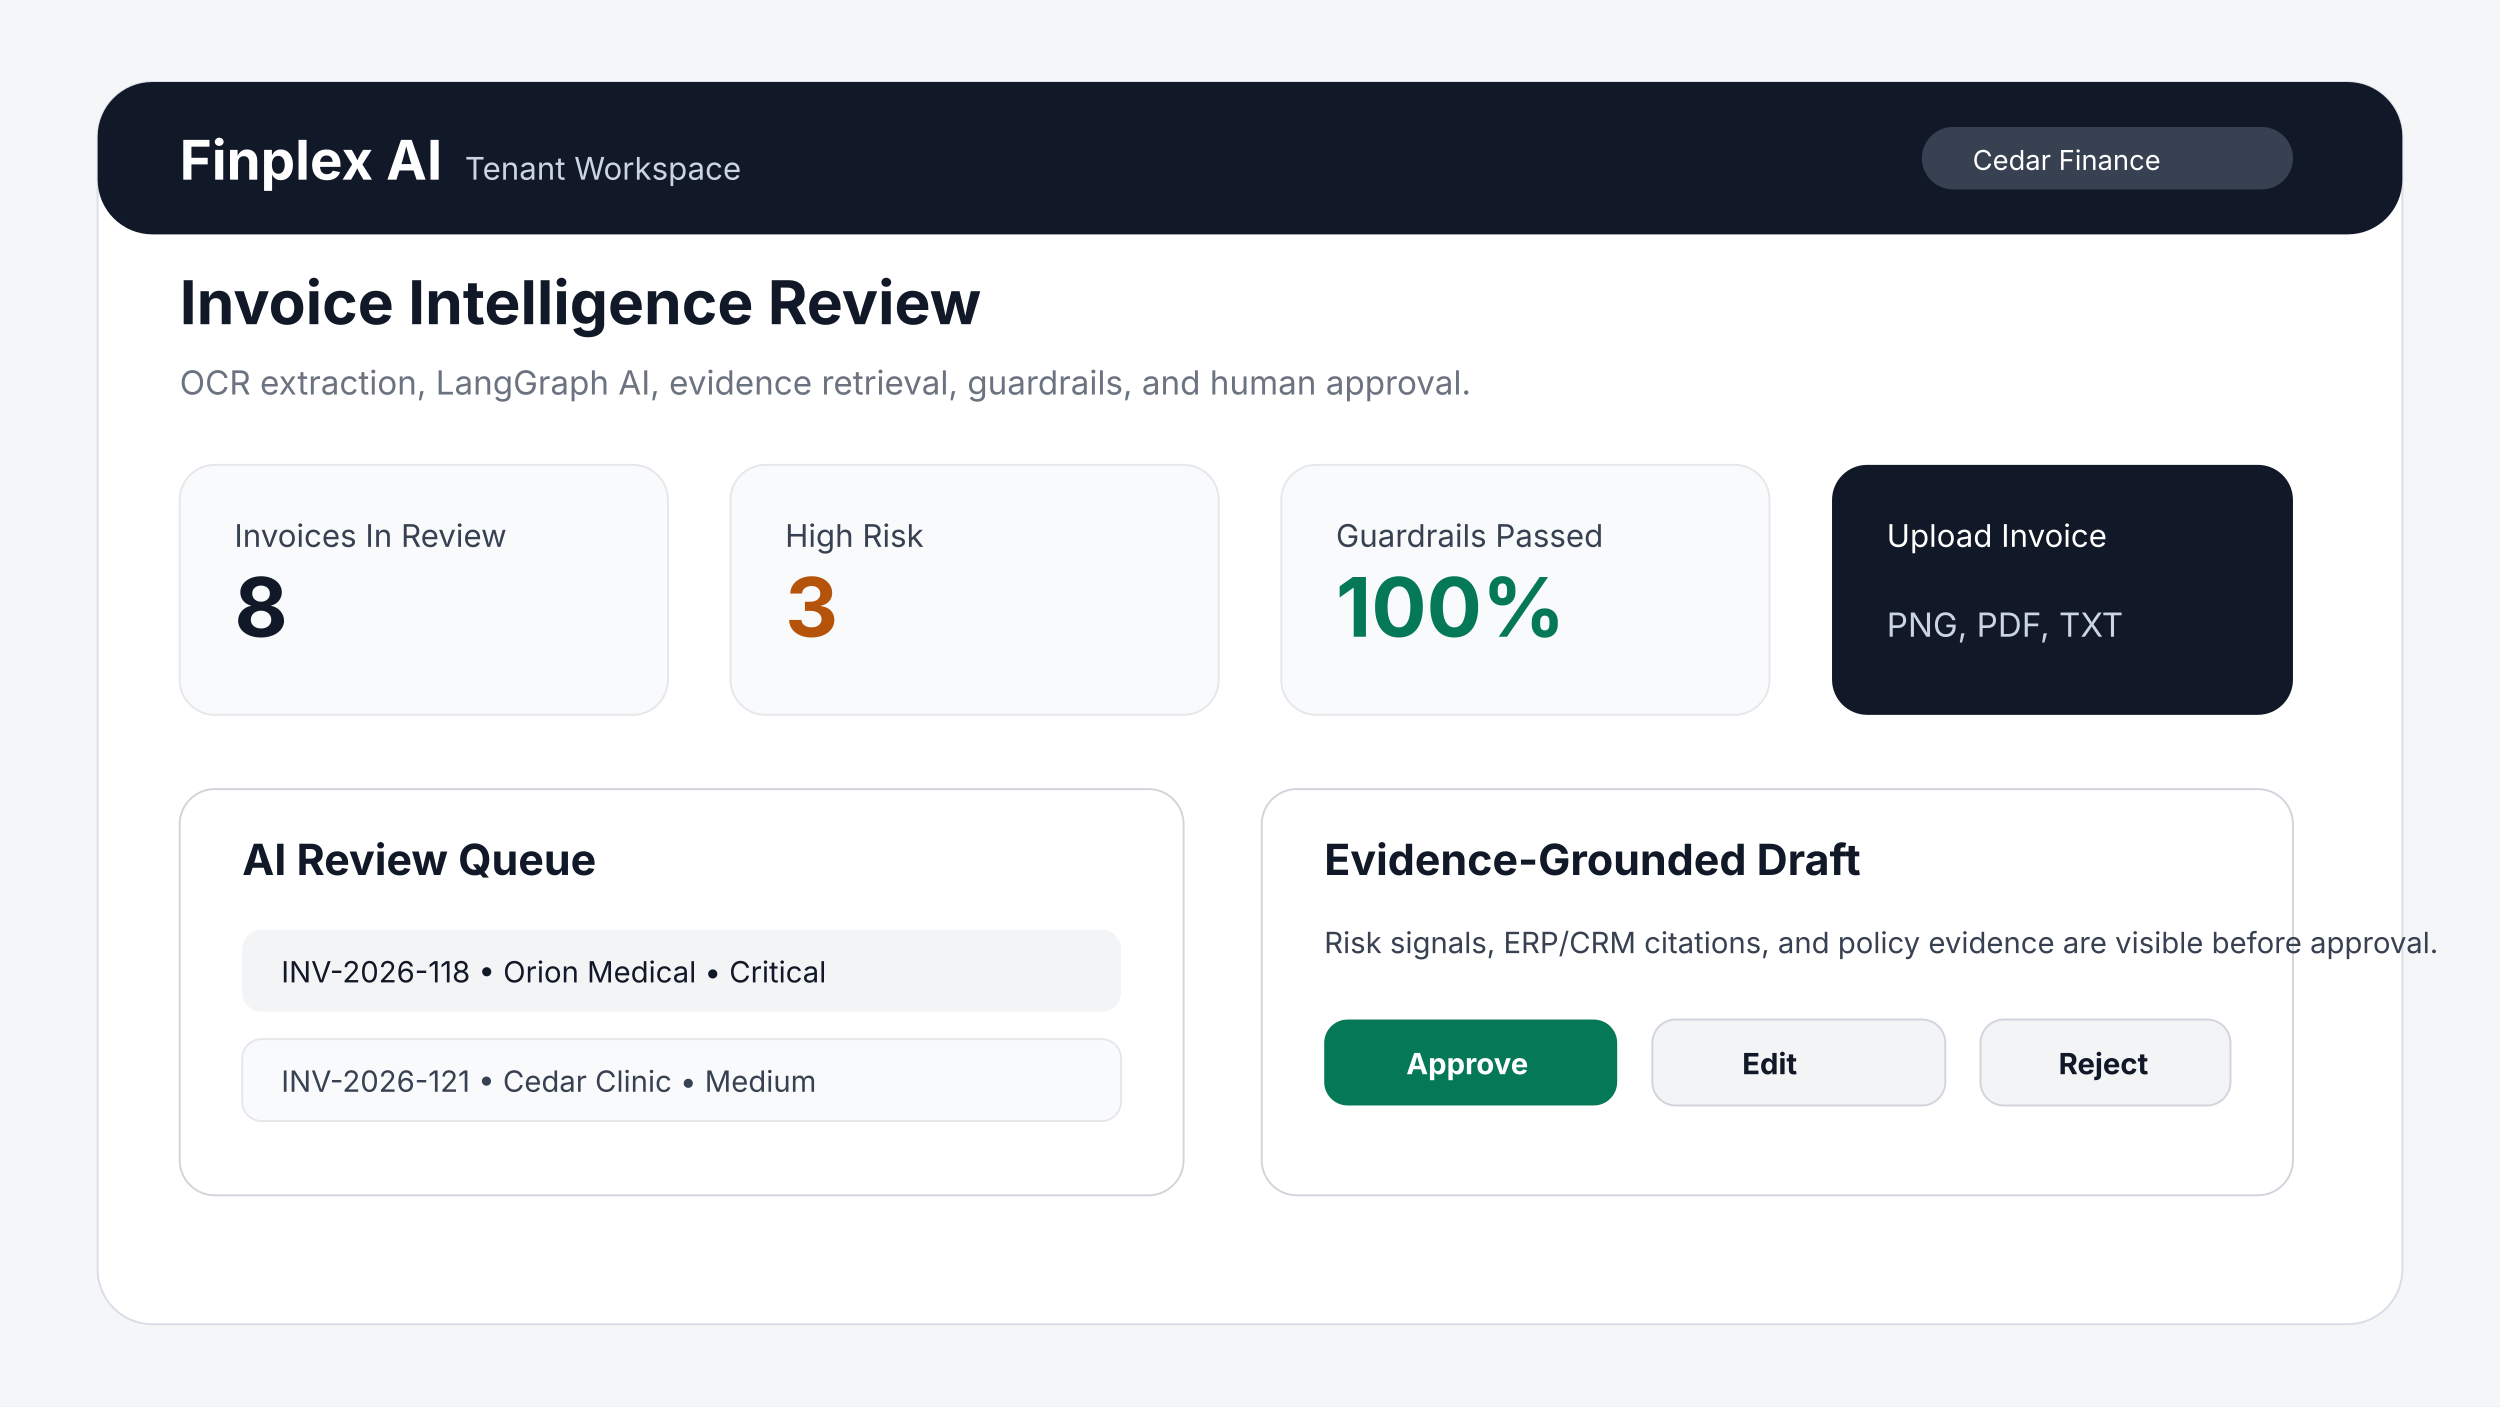
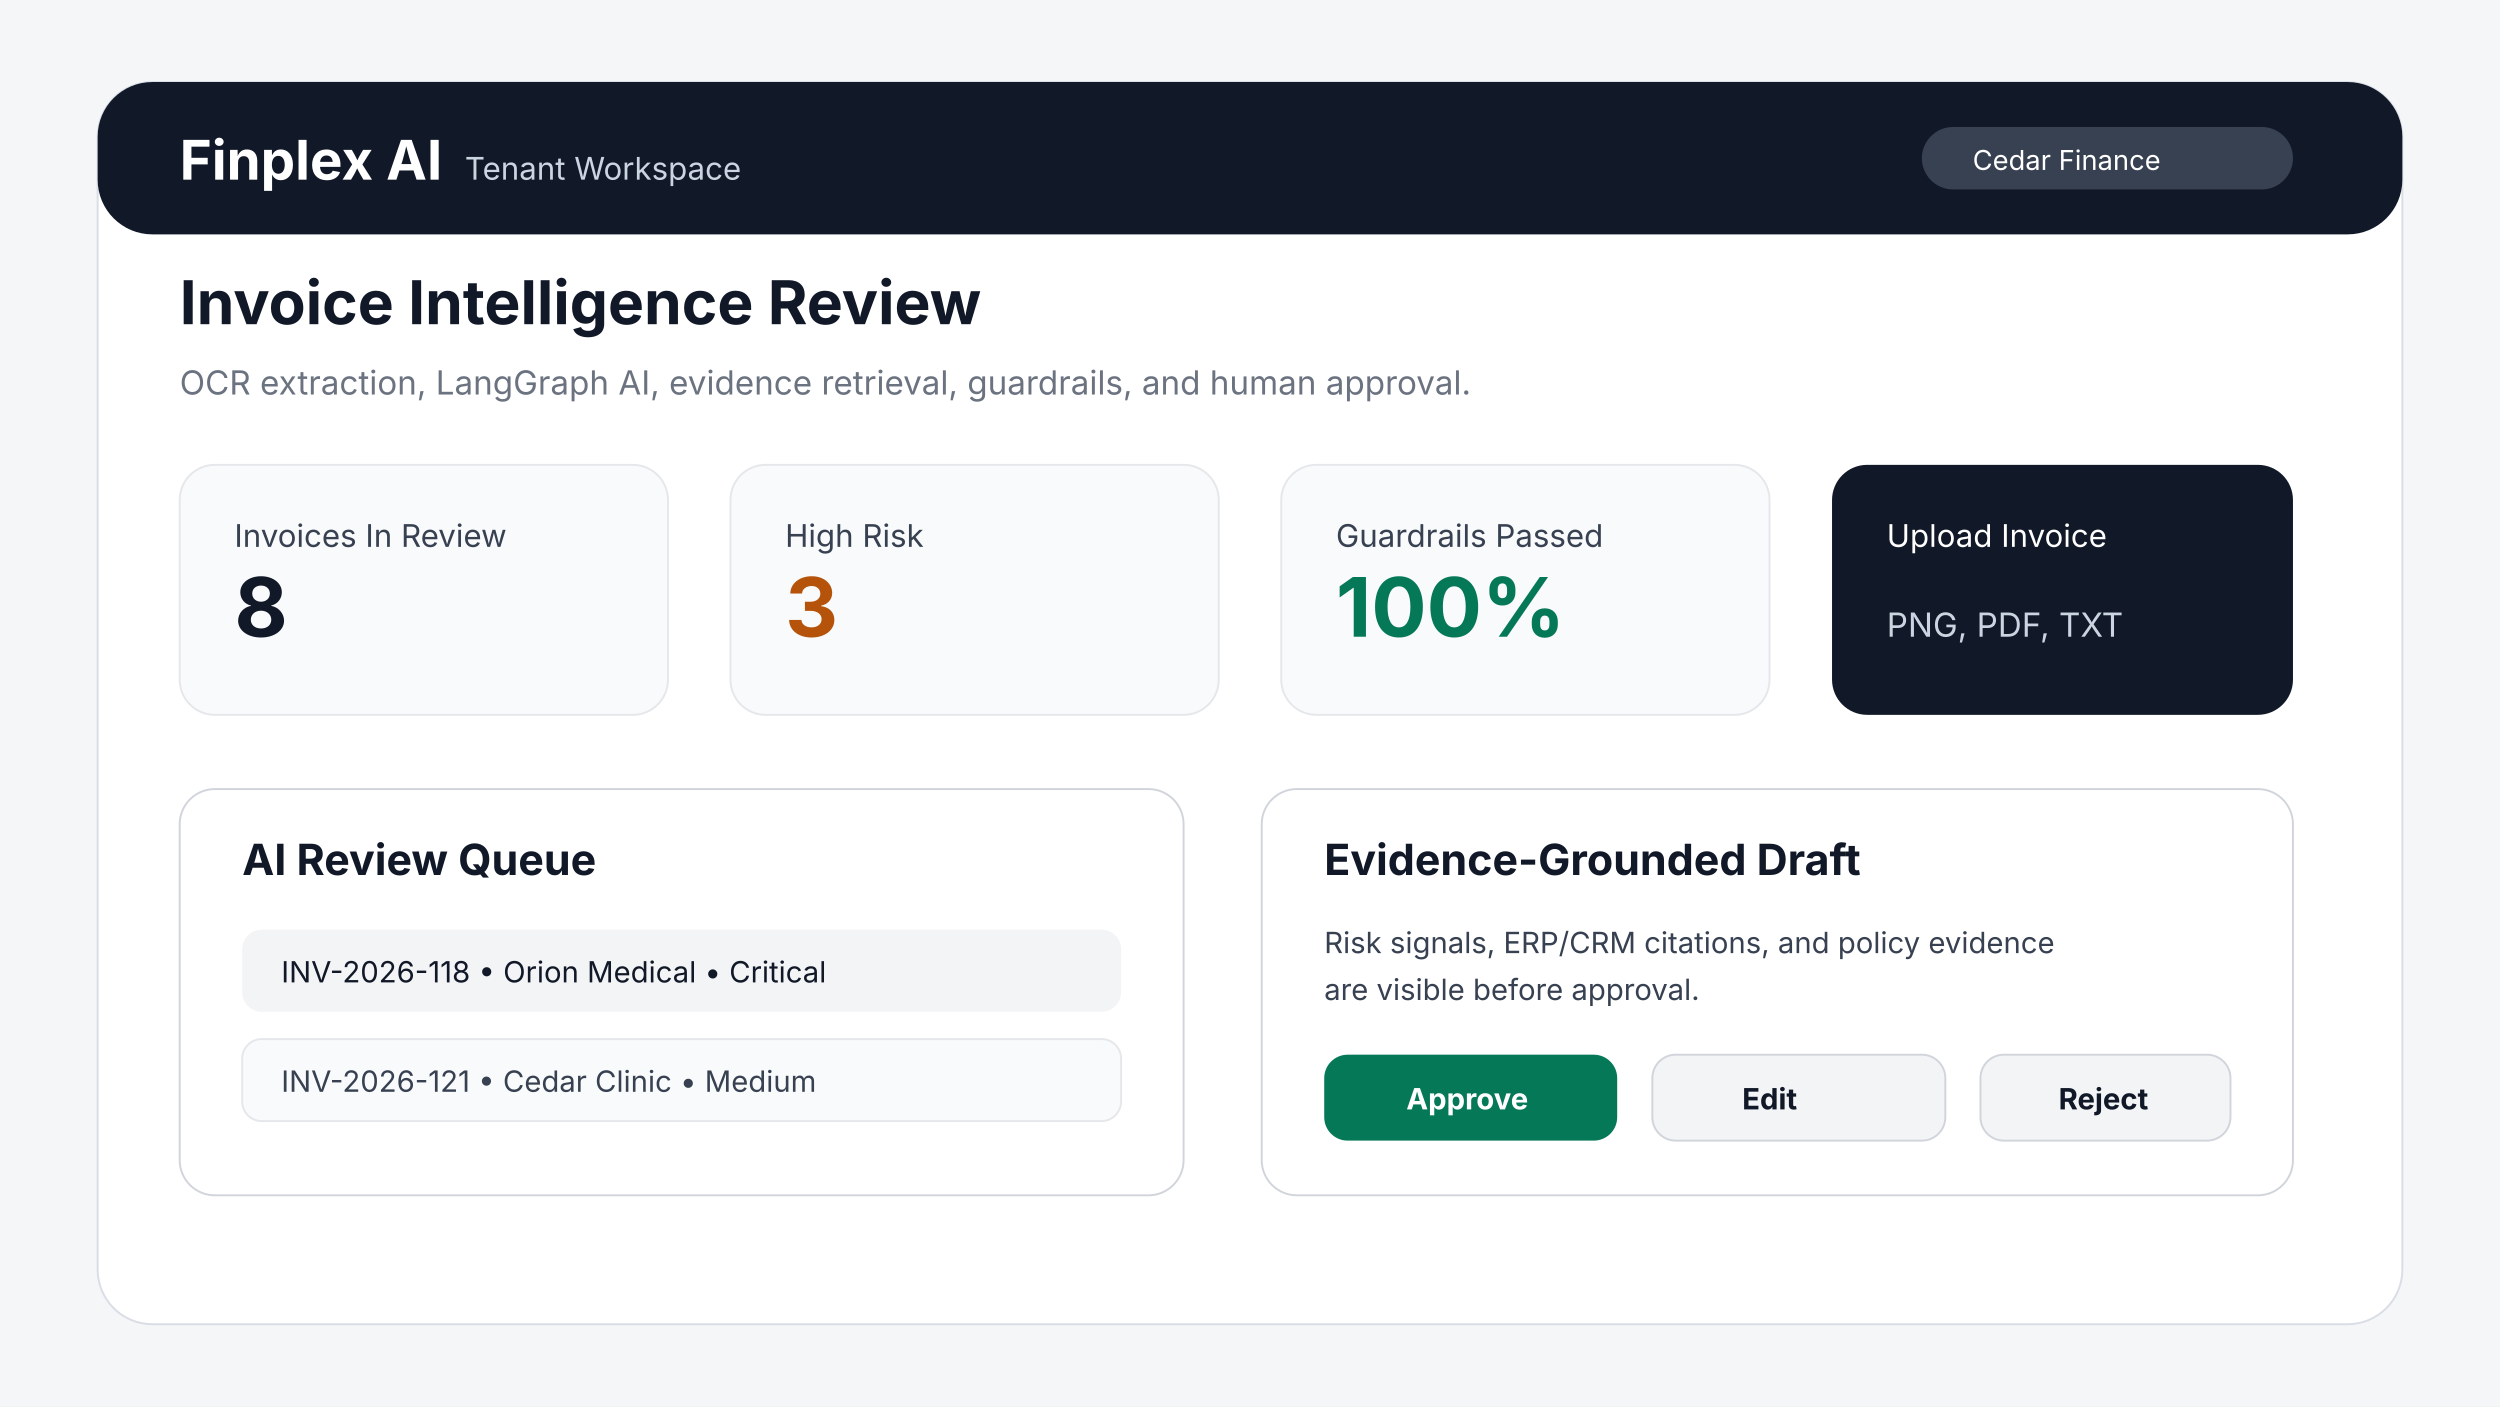
<svg xmlns="http://www.w3.org/2000/svg" width="1280" height="720" viewBox="0 0 1280 720" role="img" aria-labelledby="title desc">
  <rect width="1280" height="720" fill="#f5f6f8" />
  <rect x="50" y="42" width="1180" height="636" rx="28" fill="#ffffff" stroke="#d9dde5" />
  <rect x="50" y="42" width="1180" height="78" rx="28" fill="#111827" />
  <text x="92" y="92" fill="#ffffff" font-family="Inter, Arial, sans-serif" font-size="28" font-weight="700">Finplex AI</text>
  <text x="238" y="92" fill="#cbd5e1" font-family="Inter, Arial, sans-serif" font-size="16">Tenant Workspace</text>
  <rect x="984" y="65" width="190" height="32" rx="16" fill="#374151" />
  <text x="1010" y="87" fill="#ffffff" font-family="Inter, Arial, sans-serif" font-size="14">Cedar Finance</text>
  <text x="92" y="166" fill="#111827" font-family="Inter, Arial, sans-serif" font-size="31" font-weight="700">Invoice Intelligence Review</text>
  <text x="92" y="202" fill="#6b7280" font-family="Inter, Arial, sans-serif" font-size="17">OCR extraction, LangGraph AI, evidence retrieval, guardrails, and human approval.</text>
  <rect x="92" y="238" width="250" height="128" rx="18" fill="#f9fafb" stroke="#e5e7eb" />
  <text x="120" y="280" fill="#374151" font-family="Inter, Arial, sans-serif" font-size="16">Invoices In Review</text>
  <text x="120" y="326" fill="#111827" font-family="Inter, Arial, sans-serif" font-size="42" font-weight="700">8</text>
  <rect x="374" y="238" width="250" height="128" rx="18" fill="#f9fafb" stroke="#e5e7eb" />
  <text x="402" y="280" fill="#374151" font-family="Inter, Arial, sans-serif" font-size="16">High Risk</text>
  <text x="402" y="326" fill="#b45309" font-family="Inter, Arial, sans-serif" font-size="42" font-weight="700">3</text>
  <rect x="656" y="238" width="250" height="128" rx="18" fill="#f9fafb" stroke="#e5e7eb" />
  <text x="684" y="280" fill="#374151" font-family="Inter, Arial, sans-serif" font-size="16">Guardrails Passed</text>
  <text x="684" y="326" fill="#047857" font-family="Inter, Arial, sans-serif" font-size="42" font-weight="700">100%</text>
  <rect x="938" y="238" width="236" height="128" rx="18" fill="#111827" />
  <text x="966" y="280" fill="#ffffff" font-family="Inter, Arial, sans-serif" font-size="16">Upload Invoice</text>
  <text x="966" y="326" fill="#cbd5e1" font-family="Inter, Arial, sans-serif" font-size="17">PNG, PDF, TXT</text>
  <rect x="92" y="404" width="514" height="208" rx="18" fill="#ffffff" stroke="#d1d5db" />
  <text x="124" y="448" fill="#111827" font-family="Inter, Arial, sans-serif" font-size="22" font-weight="700">AI Review Queue</text>
  <rect x="124" y="476" width="450" height="42" rx="10" fill="#f3f4f6" />
  <text x="144" y="503" fill="#111827" font-family="Inter, Arial, sans-serif" font-size="15">INV-2026-118 • Orion Medical • Critical</text>
  <rect x="124" y="532" width="450" height="42" rx="10" fill="#f9fafb" stroke="#e5e7eb" />
  <text x="144" y="559" fill="#374151" font-family="Inter, Arial, sans-serif" font-size="15">INV-2026-121 • Cedar Clinic • Medium</text>
  <rect x="646" y="404" width="528" height="208" rx="18" fill="#ffffff" stroke="#d1d5db" />
  <text x="678" y="448" fill="#111827" font-family="Inter, Arial, sans-serif" font-size="22" font-weight="700">Evidence-Grounded Draft</text>
-   <text x="678" y="488" fill="#374151" font-family="Inter, Arial, sans-serif" font-size="15">Risk signals, ERP/CRM citations, and policy evidence are visible before approval.</text>
-   <rect x="678" y="522" width="150" height="44" rx="12" fill="#047857" />
-   <text x="720" y="550" fill="#ffffff" font-family="Inter, Arial, sans-serif" font-size="15" font-weight="700">Approve</text>
-   <rect x="846" y="522" width="150" height="44" rx="12" fill="#f3f4f6" stroke="#d1d5db" />
-   <text x="892" y="550" fill="#111827" font-family="Inter, Arial, sans-serif" font-size="15" font-weight="700">Edit</text>
-   <rect x="1014" y="522" width="128" height="44" rx="12" fill="#f3f4f6" stroke="#d1d5db" />
-   <text x="1054" y="550" fill="#111827" font-family="Inter, Arial, sans-serif" font-size="15" font-weight="700">Reject</text>
+   <text x="678" y="488" fill="#374151" font-family="Inter, Arial, sans-serif" font-size="15">Risk signals, ERP/CRM citations, and policy evidence</text>
+   <text x="678" y="512" fill="#374151" font-family="Inter, Arial, sans-serif" font-size="15">are visible before approval.</text>
+   <rect x="678" y="540" width="150" height="44" rx="12" fill="#047857" />
+   <text x="720" y="568" fill="#ffffff" font-family="Inter, Arial, sans-serif" font-size="15" font-weight="700">Approve</text>
+   <rect x="846" y="540" width="150" height="44" rx="12" fill="#f3f4f6" stroke="#d1d5db" />
+   <text x="892" y="568" fill="#111827" font-family="Inter, Arial, sans-serif" font-size="15" font-weight="700">Edit</text>
+   <rect x="1014" y="540" width="128" height="44" rx="12" fill="#f3f4f6" stroke="#d1d5db" />
+   <text x="1054" y="568" fill="#111827" font-family="Inter, Arial, sans-serif" font-size="15" font-weight="700">Reject</text>
</svg>
